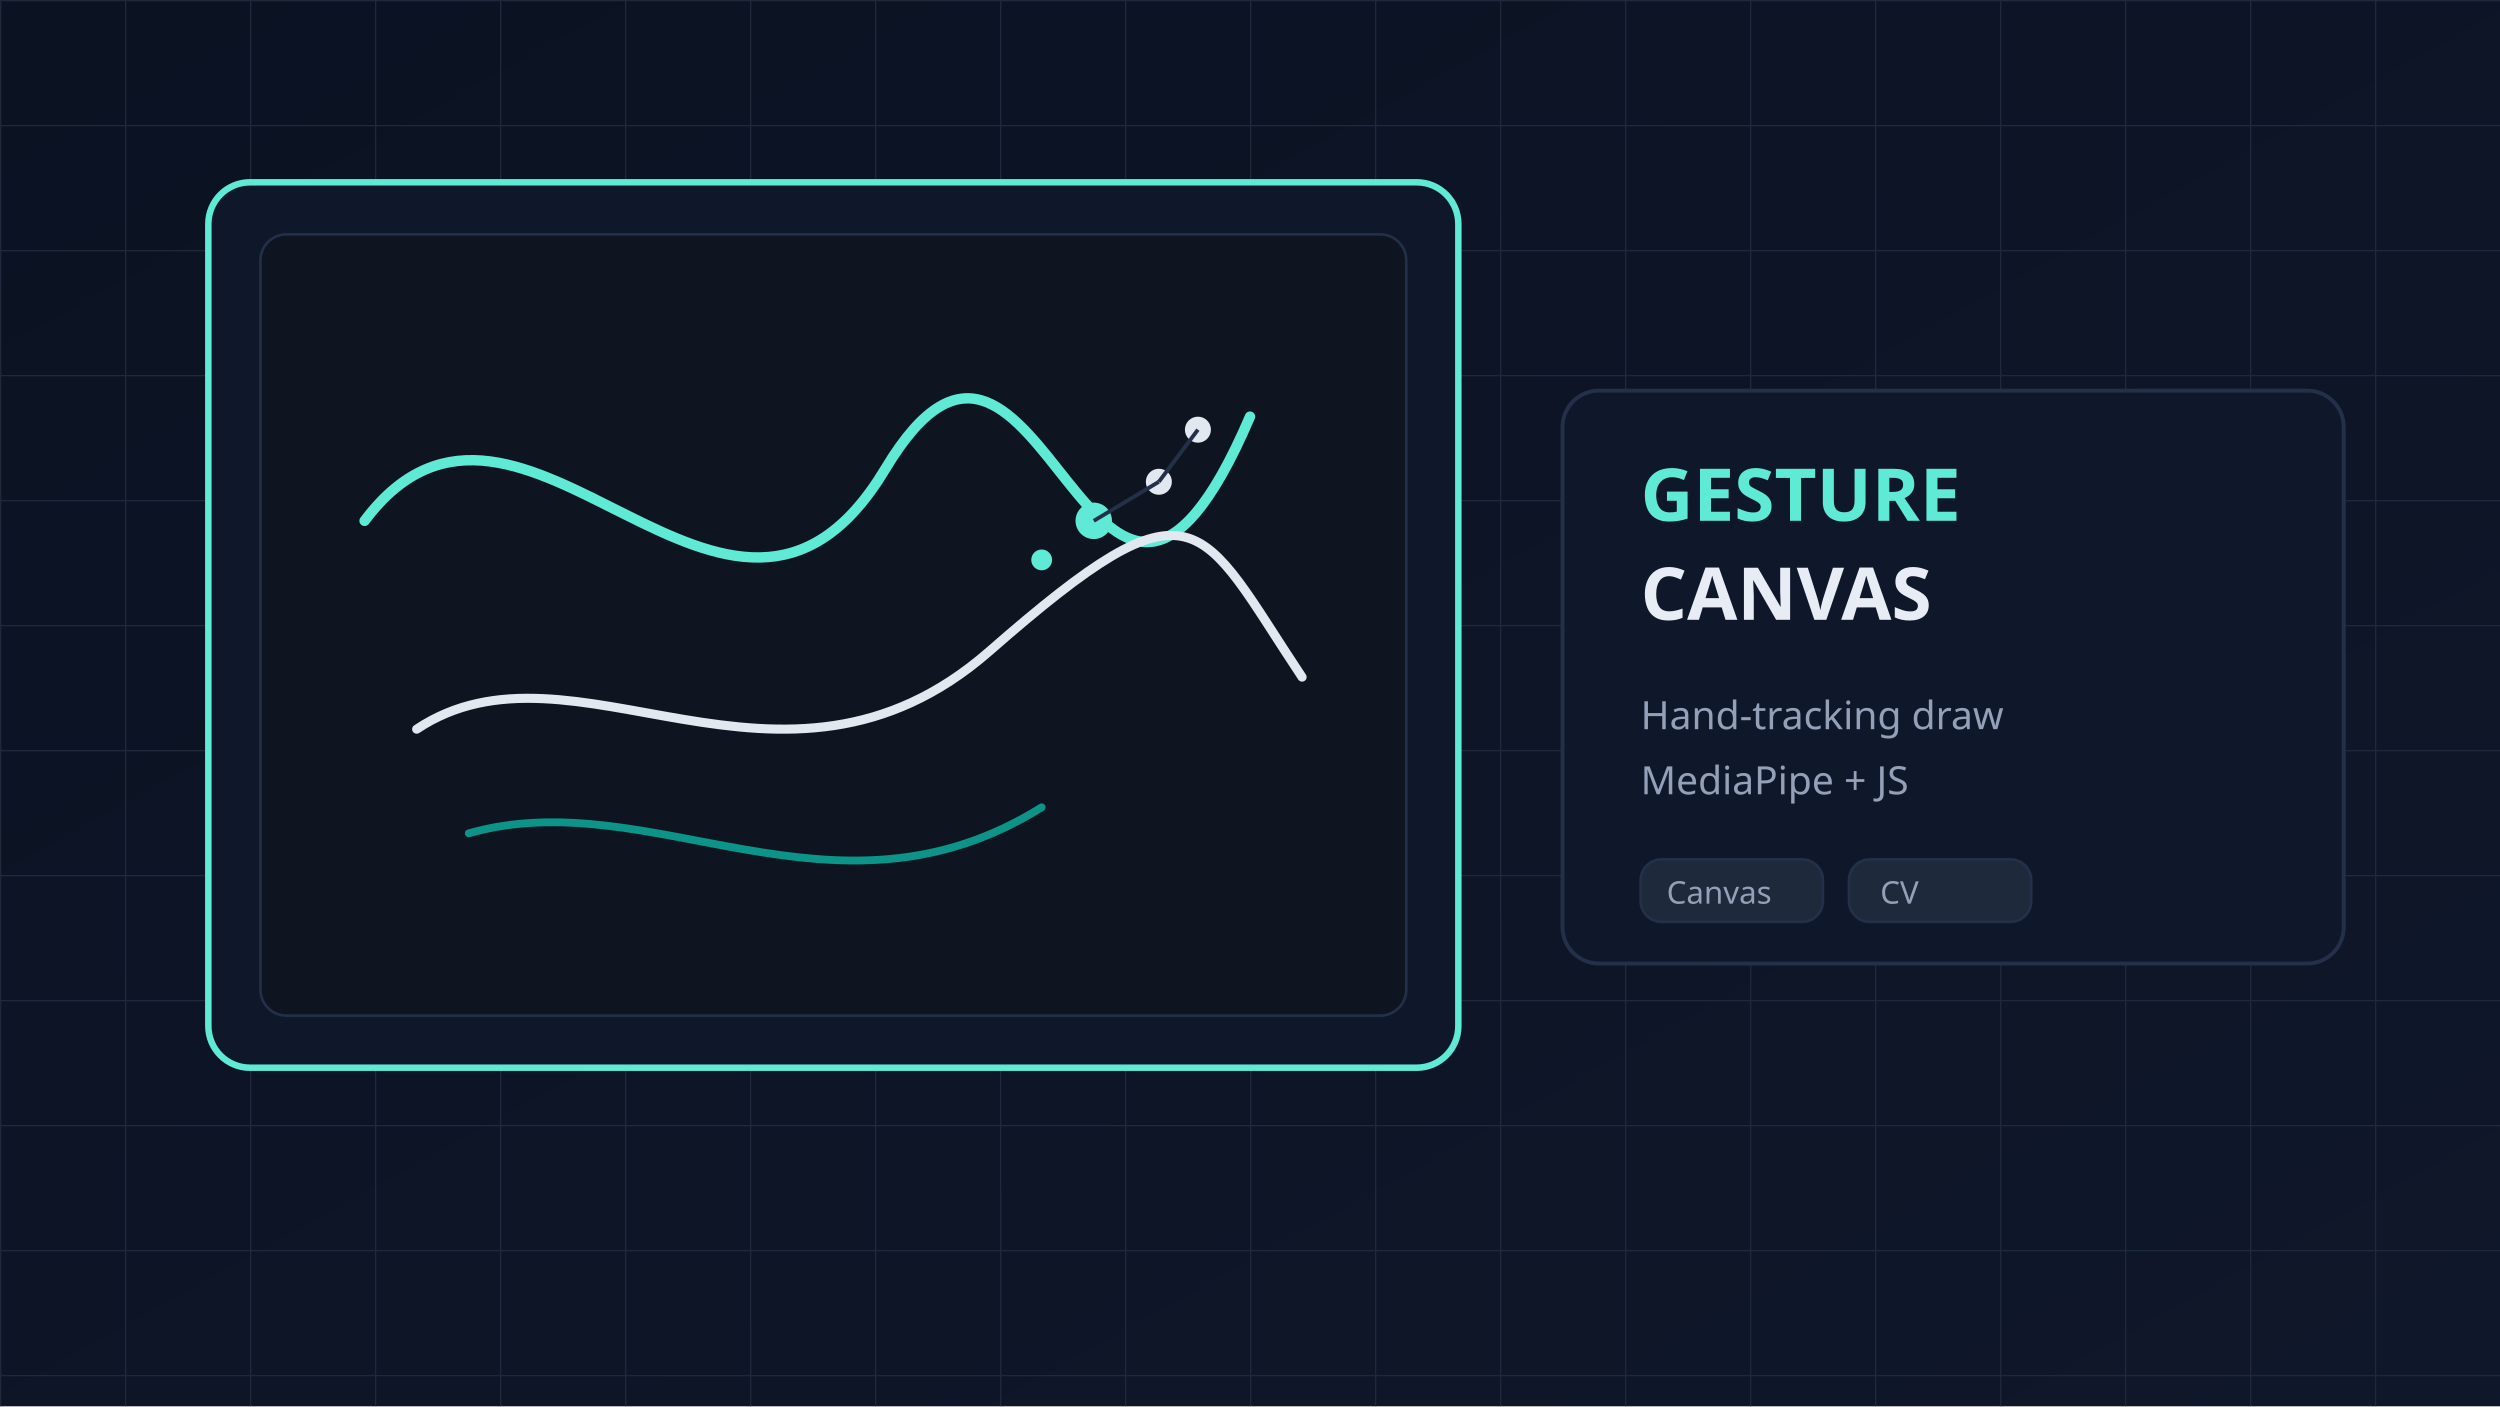
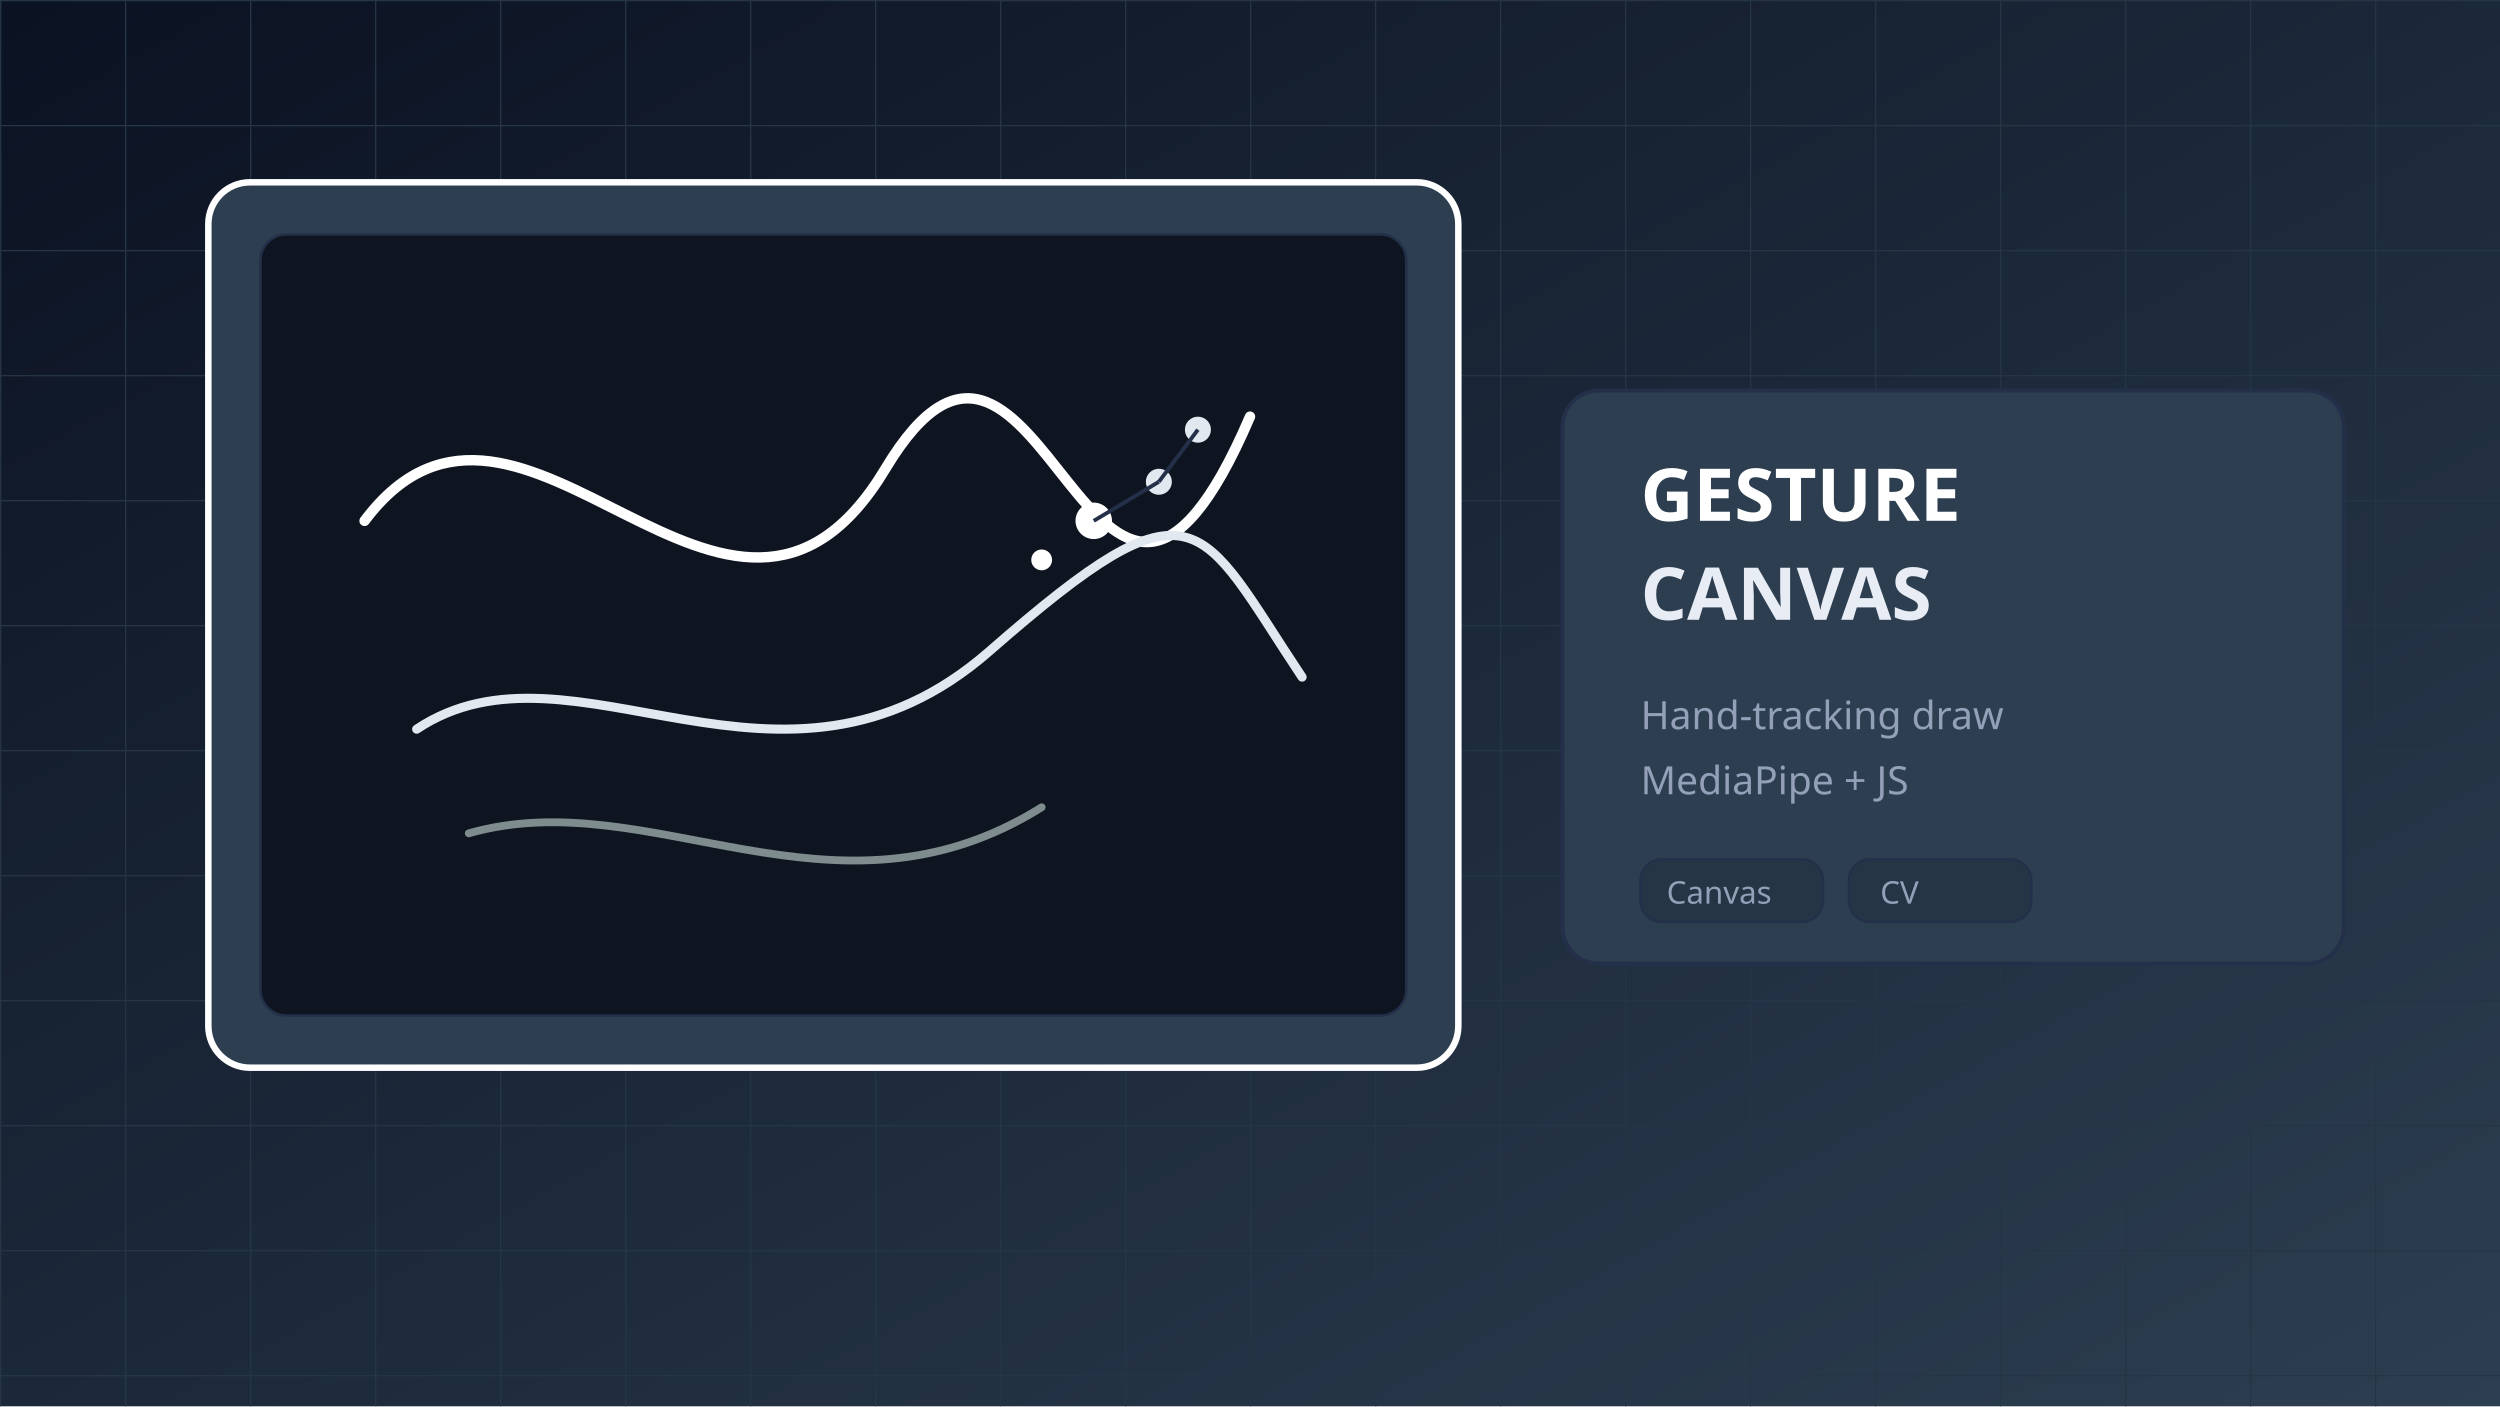
<svg xmlns="http://www.w3.org/2000/svg" viewBox="0 0 960 540" width="960" height="540">
  <defs>
    <linearGradient id="bg" x1="0" y1="0" x2="1" y2="1">
      <stop offset="0%" stop-color="#0b1222" />
-       <stop offset="100%" stop-color="#0f172a" />
+       <stop offset="100%" stop-color="#2C3E50" />
    </linearGradient>
    <pattern id="grid" width="48" height="48" patternUnits="userSpaceOnUse">
-       <path d="M48 0H0V48" fill="none" stroke="#1e293b" stroke-width="1" />
+       <path d="M48 0H0V48" fill="none" stroke="#253545" stroke-width="1" />
    </pattern>
  </defs>
  <rect width="960" height="540" fill="url(#bg)" />
  <rect width="960" height="540" fill="url(#grid)" />
-   <rect x="80" y="70" width="480" height="340" rx="16" fill="#0f172a" stroke="#5eead4" stroke-width="2.5" />
+   <rect x="80" y="70" width="480" height="340" rx="16" fill="#2C3E50" stroke="#FFFFFF" stroke-width="2.5" />
  <rect x="100" y="90" width="440" height="300" rx="10" fill="#0e1420" stroke="#243049" />
-   <path d="M140 200 C200 120,280 280,340 180 S420 300,480 160" fill="none" stroke="#5eead4" stroke-width="4" stroke-linecap="round" />
+   <path d="M140 200 C200 120,280 280,340 180 S420 300,480 160" fill="none" stroke="#FFFFFF" stroke-width="4" stroke-linecap="round" />
  <path d="M160 280 C220 240,300 320,380 250 S460 200,500 260" fill="none" stroke="#e2e8f0" stroke-width="3.5" stroke-linecap="round" />
-   <path d="M180 320 C250 300,320 360,400 310" fill="none" stroke="#0d9488" stroke-width="3" stroke-linecap="round" />
-   <circle cx="420" cy="200" r="7" fill="#5eead4" />
+   <path d="M180 320 C250 300,320 360,400 310" fill="none" stroke="#7F8C8D" stroke-width="3" stroke-linecap="round" />
+   <circle cx="420" cy="200" r="7" fill="#FFFFFF" />
  <circle cx="445" cy="185" r="5" fill="#e2e8f0" />
  <circle cx="460" cy="165" r="5" fill="#e2e8f0" />
-   <circle cx="400" cy="215" r="4" fill="#5eead4" />
+   <circle cx="400" cy="215" r="4" fill="#FFFFFF" />
  <line x1="420" y1="200" x2="445" y2="185" stroke="#243049" stroke-width="1.5" />
  <line x1="445" y1="185" x2="460" y2="165" stroke="#243049" stroke-width="1.5" />
-   <rect x="600" y="150" width="300" height="220" rx="14" fill="#0f172a" stroke="#243049" stroke-width="1.5" />
-   <text x="630" y="200" font-family="system-ui,sans-serif" font-size="28" font-weight="700" fill="#5eead4">GESTURE</text>
+   <rect x="600" y="150" width="300" height="220" rx="14" fill="#2C3E50" stroke="#243049" stroke-width="1.5" />
+   <text x="630" y="200" font-family="system-ui,sans-serif" font-size="28" font-weight="700" fill="#FFFFFF">GESTURE</text>
  <text x="630" y="238" font-family="system-ui,sans-serif" font-size="28" font-weight="700" fill="#e8ecf4">CANVAS</text>
  <text x="630" y="280" font-family="system-ui,sans-serif" font-size="15" fill="#93a0b8">Hand-tracking draw</text>
  <text x="630" y="305" font-family="system-ui,sans-serif" font-size="15" fill="#93a0b8">MediaPipe + JS</text>
-   <rect x="630" y="330" width="70" height="24" rx="8" fill="#1e293b" stroke="#243049" />
+   <rect x="630" y="330" width="70" height="24" rx="8" fill="#253545" stroke="#243049" />
  <text x="640" y="347" font-family="system-ui,sans-serif" font-size="12" fill="#93a0b8">Canvas</text>
-   <rect x="710" y="330" width="70" height="24" rx="8" fill="#1e293b" stroke="#243049" />
+   <rect x="710" y="330" width="70" height="24" rx="8" fill="#253545" stroke="#243049" />
  <text x="722" y="347" font-family="system-ui,sans-serif" font-size="12" fill="#93a0b8">CV</text>
</svg>
